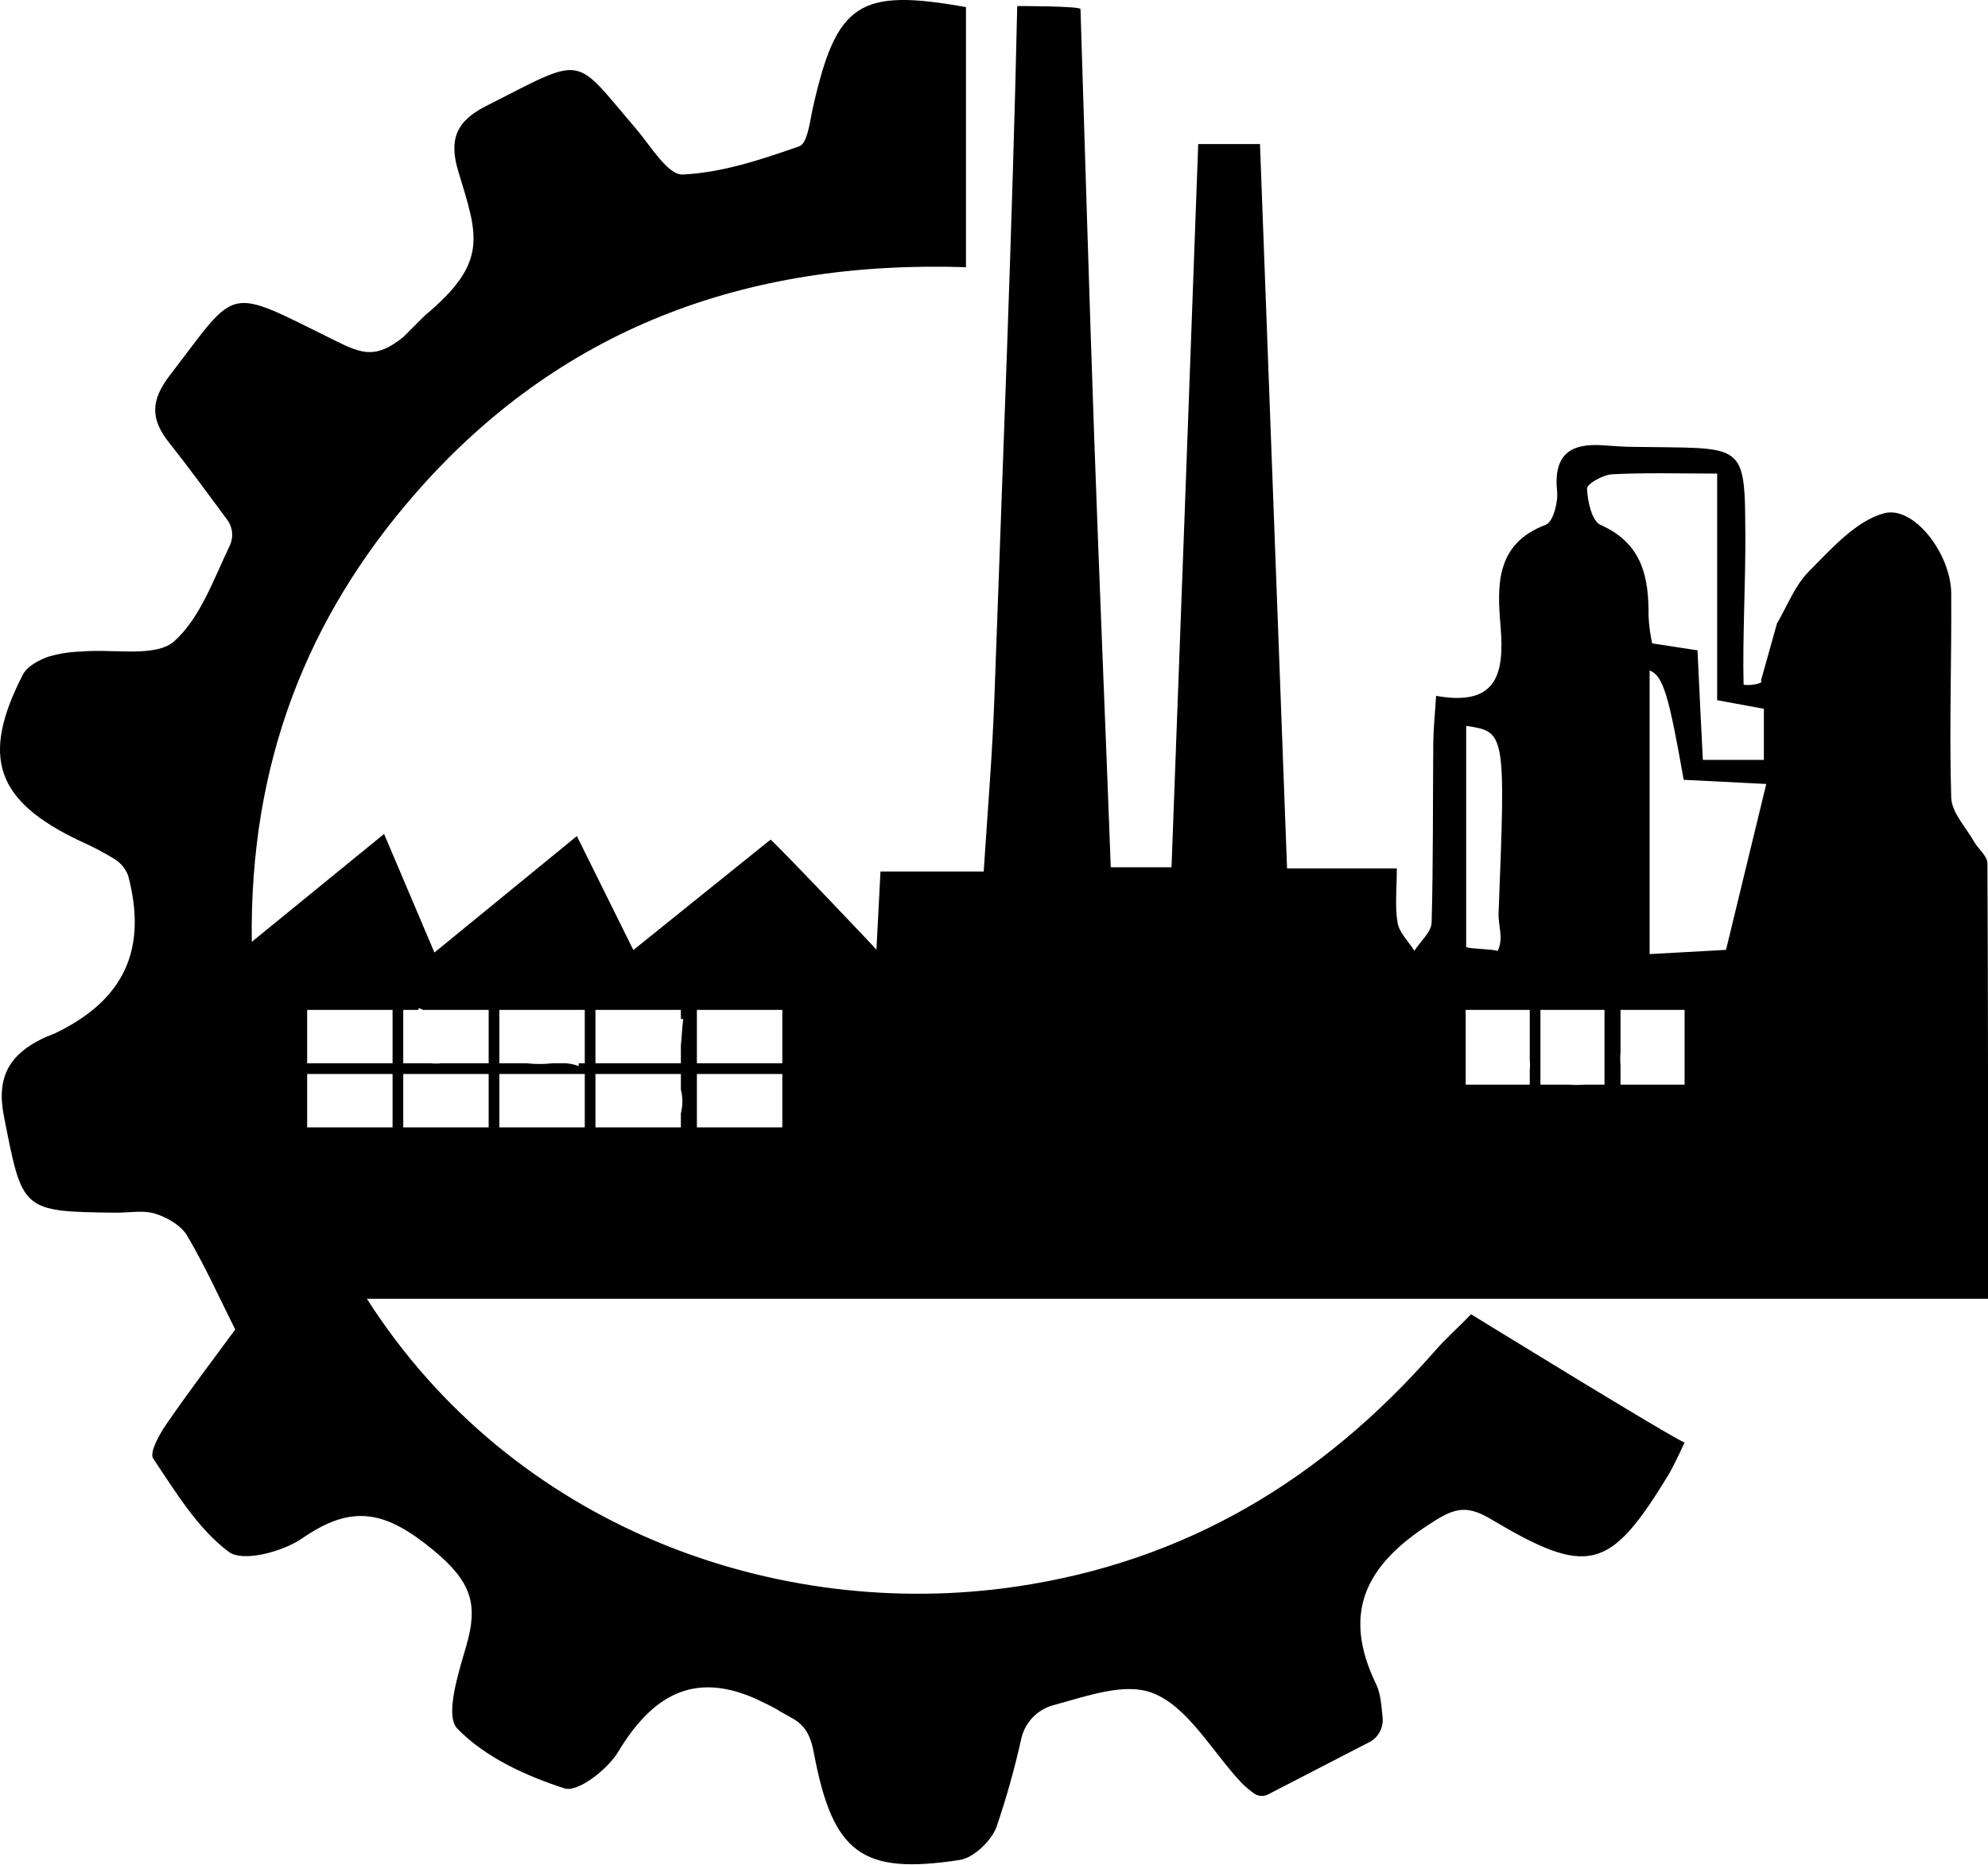
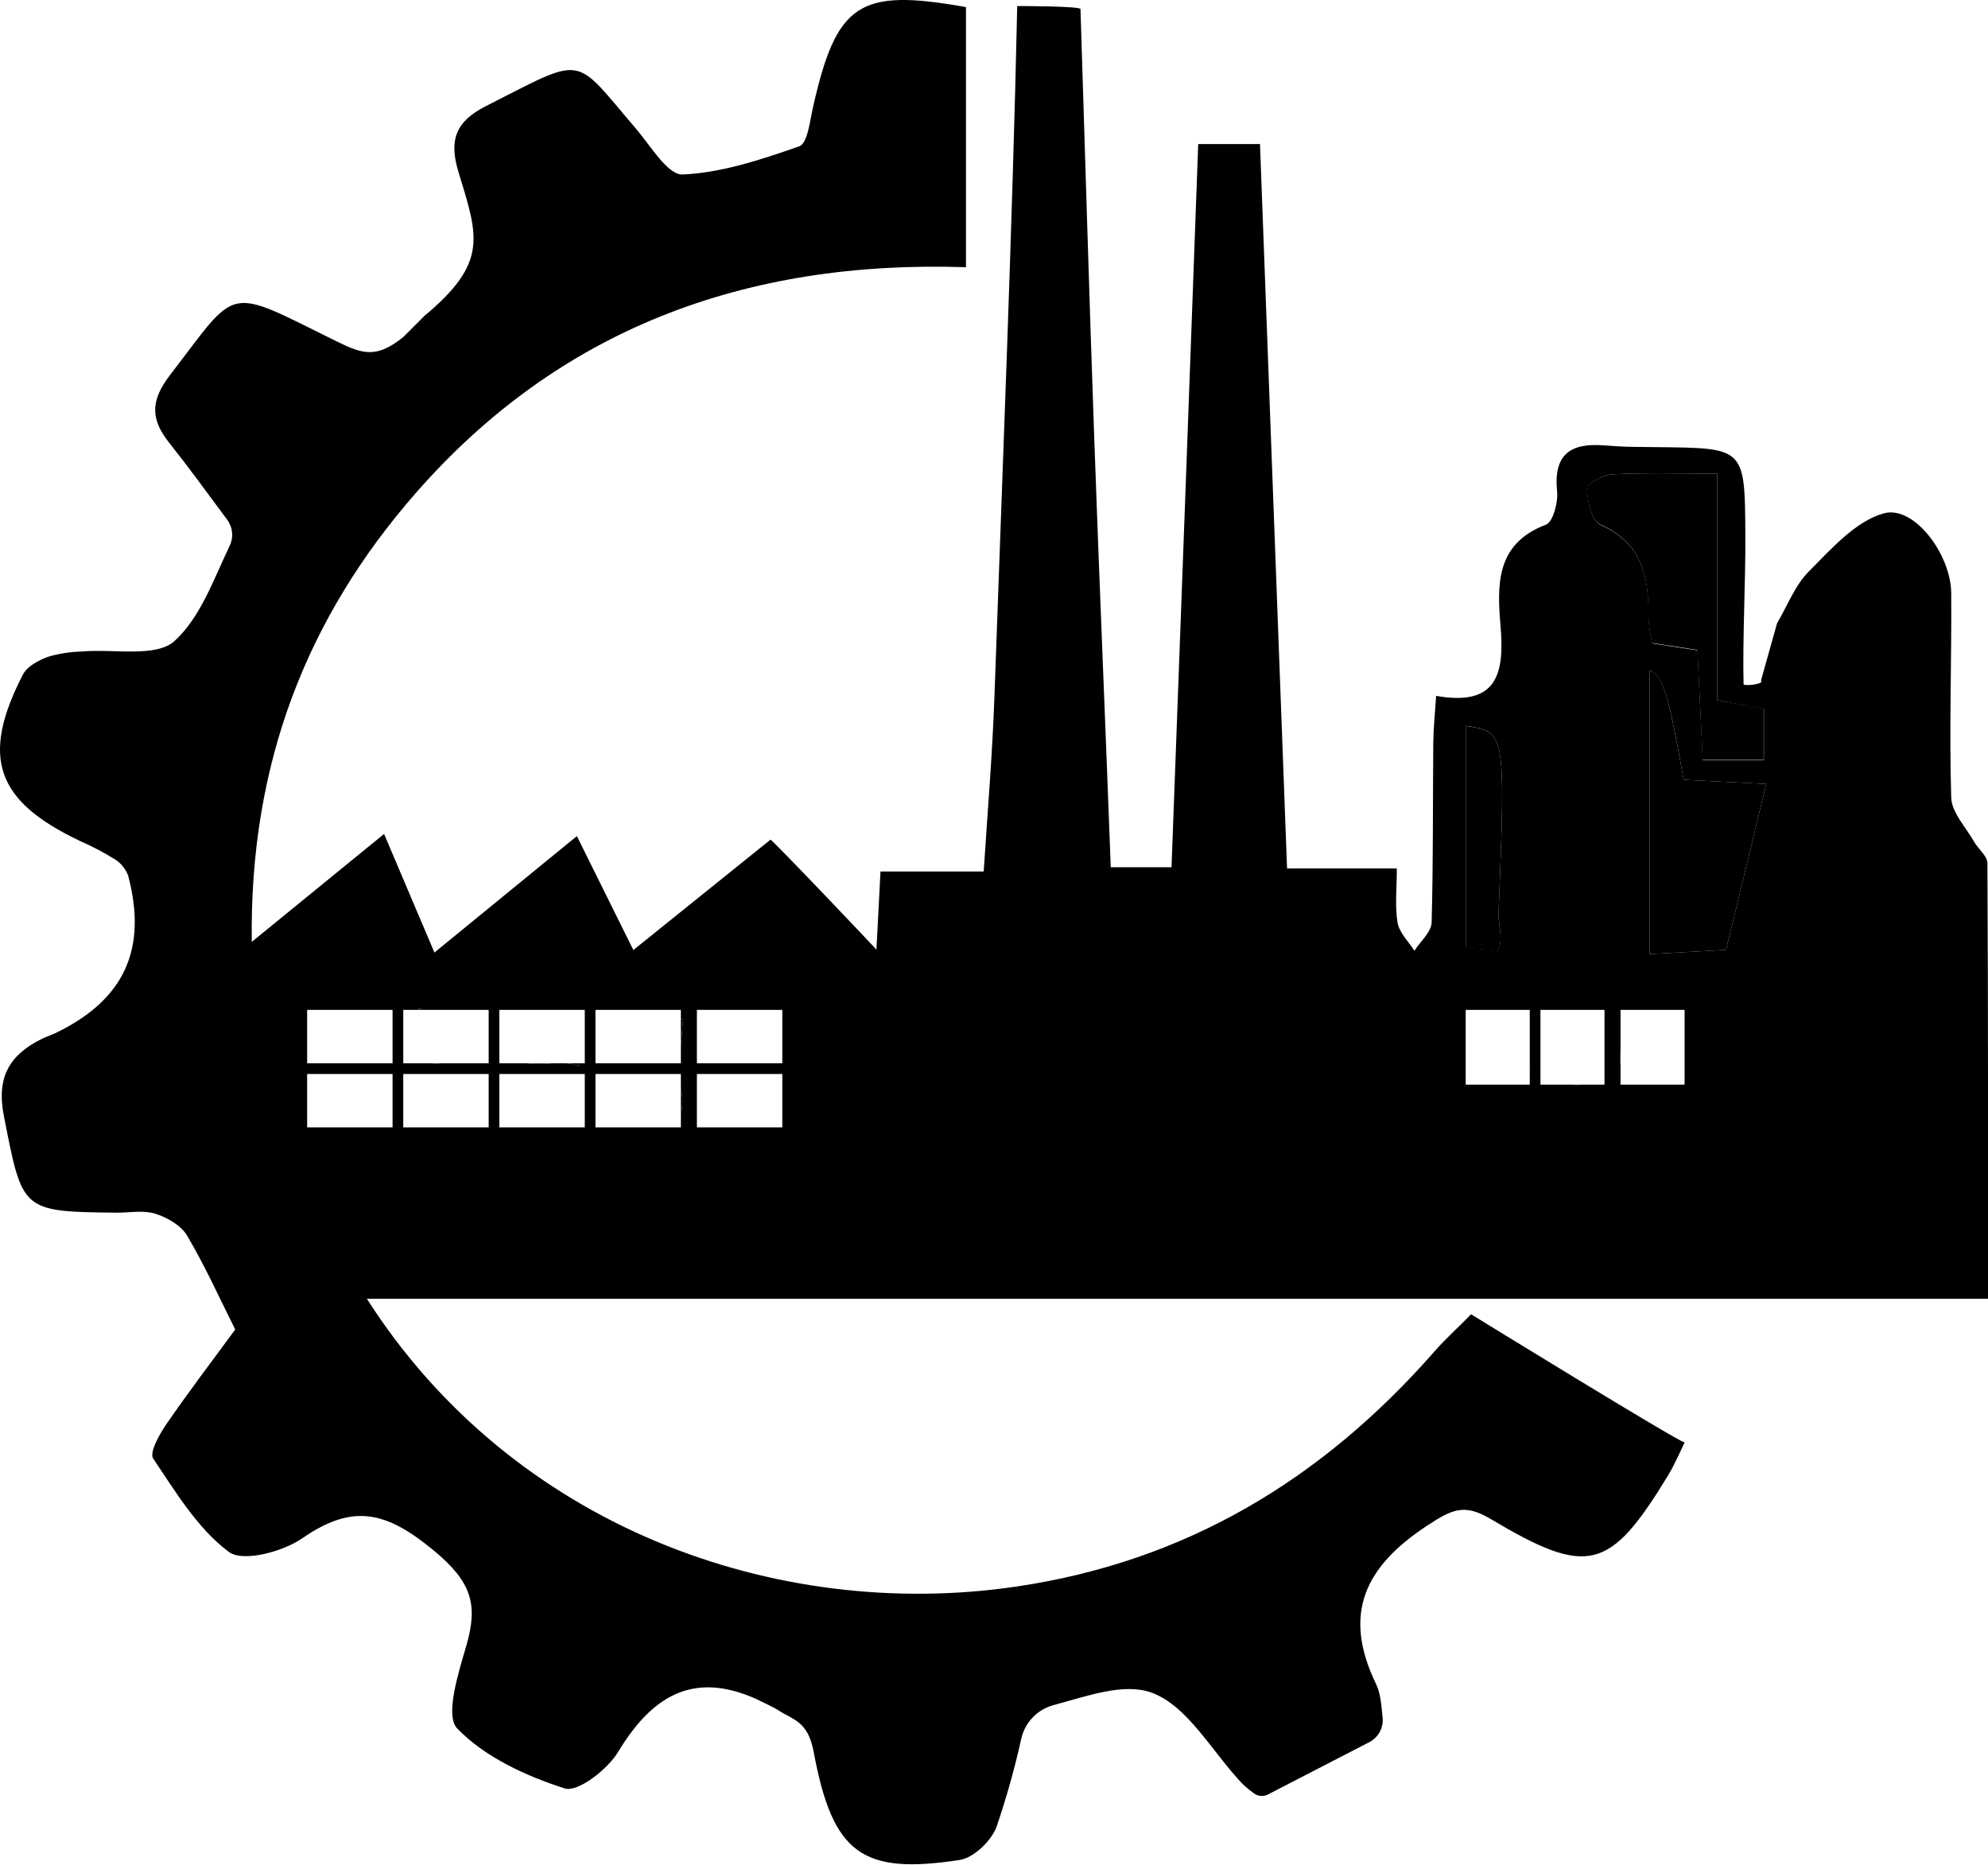
- <svg xmlns="http://www.w3.org/2000/svg" id="Layer_1" data-name="Layer 1" viewBox="0 0 372.36 349.13">
-   <defs>
-     <style>.cls-1{fill:none;}</style>
-   </defs>
-   <path class="cls-1" d="M618.53,477l0,0h0Z" transform="translate(-535.47 -265.87)" />
-   <path class="cls-1" d="M835.21,364.1c7.86,3.46,9.09,9.83,9,17.19a32.8,32.8,0,0,0,.67,5l8.5,1.3c.35,7.1.69,13.66,1,20.52h11.43v-9.57L857.1,397V354.56c-7.15,0-13.42-.19-19.66.13-1.71.09-4.78,1.79-4.75,2.65C832.79,359.7,833.6,363.39,835.21,364.1Z" transform="translate(-535.47 -265.87)" />
-   <path class="cls-1" d="M816.16,436.84c1.34-33.92,1.27-33.92-6.07-35v41.46c.89.38,5,.35,5.91.73C817.18,441.48,816.06,439.4,816.16,436.84Z" transform="translate(-535.47 -265.87)" />
-   <path class="cls-1" d="M645,471.3v.14l0-.12Z" transform="translate(-535.47 -265.87)" />
-   <path class="cls-1" d="M618,465h-1.79A7.64,7.64,0,0,0,618,465Z" transform="translate(-535.47 -265.87)" />
-   <path class="cls-1" d="M822,464.32v2A9.76,9.76,0,0,0,822,464.32Z" transform="translate(-535.47 -265.87)" />
-   <path class="cls-1" d="M663,461.65c.17-1.48.22-3.44.45-4.94H663Z" transform="translate(-535.47 -265.87)" />
-   <path class="cls-1" d="M613.92,454.65c0,.12-.06.23-.1.35h.91Z" transform="translate(-535.47 -265.87)" />
-   <path class="cls-1" d="M663,474.34h0a8.73,8.73,0,0,0,0-4.41Z" transform="translate(-535.47 -265.87)" />
-   <path class="cls-1" d="M643.86,465.53V465h-2.41A8,8,0,0,1,643.86,465.53Z" transform="translate(-535.47 -265.87)" />
-   <path class="cls-1" d="M832.16,469h-2.72A15.41,15.41,0,0,0,832.16,469Z" transform="translate(-535.47 -265.87)" />
-   <path class="cls-1" d="M844.45,391.43v53.12l14.31-.79c2.73-11.23,5.09-21,7.54-31.07l-15.47-.78C848,396,847,392.39,844.45,391.43Z" transform="translate(-535.47 -265.87)" />
-   <path class="cls-1" d="M638.94,465H634.1A21.7,21.7,0,0,0,638.94,465Z" transform="translate(-535.47 -265.87)" />
-   <path class="cls-1" d="M839,465.33V463A12.6,12.6,0,0,0,839,465.33Z" transform="translate(-535.47 -265.87)" />
+ <svg xmlns="http://www.w3.org/2000/svg" viewBox="0 0 372.36 349.13">
+   <path d="M618.53,477l0,0h0Z" transform="translate(-535.47 -265.87)" />
+   <path d="M835.21,364.1c7.86,3.46,9.09,9.83,9,17.19a32.8,32.8,0,0,0,.67,5l8.5,1.3c.35,7.1.69,13.66,1,20.52h11.43v-9.57L857.1,397V354.56c-7.15,0-13.42-.19-19.66.13-1.71.09-4.78,1.79-4.75,2.65C832.79,359.7,833.6,363.39,835.21,364.1Z" transform="translate(-535.47 -265.87)" />
+   <path d="M816.16,436.84c1.34-33.92,1.27-33.92-6.07-35v41.46c.89.38,5,.35,5.91.73C817.18,441.48,816.06,439.4,816.16,436.84Z" transform="translate(-535.47 -265.87)" />
+   <path d="M645,471.3v.14l0-.12Z" transform="translate(-535.47 -265.87)" />
+   <path d="M618,465h-1.79A7.64,7.64,0,0,0,618,465Z" transform="translate(-535.47 -265.87)" />
+   <path d="M822,464.32v2A9.76,9.76,0,0,0,822,464.32Z" transform="translate(-535.47 -265.87)" />
+   <path d="M663,461.65c.17-1.48.22-3.44.45-4.94H663Z" transform="translate(-535.47 -265.87)" />
+   <path d="M613.92,454.65c0,.12-.06.23-.1.35h.91Z" transform="translate(-535.47 -265.87)" />
+   <path d="M663,474.34h0a8.73,8.73,0,0,0,0-4.41Z" transform="translate(-535.47 -265.87)" />
+   <path d="M643.86,465.53V465h-2.41A8,8,0,0,1,643.86,465.53Z" transform="translate(-535.47 -265.87)" />
+   <path d="M832.16,469h-2.72A15.41,15.41,0,0,0,832.16,469Z" transform="translate(-535.47 -265.87)" />
+   <path d="M844.45,391.43v53.12l14.31-.79c2.73-11.23,5.09-21,7.54-31.07l-15.47-.78C848,396,847,392.39,844.45,391.43Z" transform="translate(-535.47 -265.87)" />
+   <path d="M638.94,465H634.1A21.7,21.7,0,0,0,638.94,465Z" transform="translate(-535.47 -265.87)" />
+   <path d="M839,465.33V463A12.6,12.6,0,0,0,839,465.33Z" transform="translate(-535.47 -265.87)" />
  <path d="M907.72,427.53c0-1.34-1.7-2.63-2.48-4-1.55-2.74-4.22-5.49-4.3-8.31-.39-12.74.09-25.51,0-38.26-.05-7.31-7-16.52-12.63-14.95-5.29,1.47-9.81,6.64-14,10.84-2.63,2.63-4.06,6.47-6,9.77l-3,10.69c.74.71-3.25,1.09-3.26.71-.21-8.19.38-19.49.33-27.68-.09-18.06,0-16.43-20.85-16.78-2,0-3.91-.17-5.86-.3-6-.4-9.26,1.67-8.55,8.63.21,2.07-.76,5.74-2.1,6.25-9.49,3.55-9.13,11.48-8.49,19,.76,9-.69,15.07-12.07,13.05-.21,3.38-.5,6-.53,8.72-.1,11.24,0,22.49-.31,33.73-.06,1.79-2.1,3.53-3.23,5.29-1.09-1.74-2.82-3.37-3.15-5.25-.52-3.09-.14-6.33-.14-10.17H776.54c-1.71-45.66-3.39-90.68-5.07-135.66H759.9c-1.66,45.39-3.31,90.42-5,135.44H743.52c-1-27-2.15-53.6-3.09-80.21-.95-26.88-1.73-53.77-2.58-80.5C738,267,726,267,726,267c-.86,40.1-2.85,89.52-4.28,129.61-.38,10.52-1.25,21-2,32.47H700.39c-.28,5.44-.51,9.89-.76,14.66C700,444,680,423,679.79,423.12L654.1,443.79c-3.6-7.27-6.88-13.89-10.58-21.34l-26.68,21.81-9.43-22.21-24.78,20.21c-.46-33.4,10.33-60.73,30.67-84,26.79-30.65,61.59-43.72,103.1-42.35V267.2c-20-3.57-24.25-.82-28.67,18.84-.58,2.56-1,6.7-2.56,7.23-7.08,2.48-14.46,4.94-21.83,5.28-2.78.13-6-5.35-8.7-8.52-12-14-9.31-13.83-28.17-4.28-5.58,2.83-7,6.29-5.1,12.41C625,310.11,627,315,615,325c-.21.18-3.77,3.81-4,4-5,4-7.56,3.24-12.54.77-21-10.37-18.19-10.47-31.14,6.33-3.7,4.8-3.66,8.29-.16,12.69,3.72,4.68,7.23,9.52,10.87,14.42a4.72,4.72,0,0,1,.47,4.85c-3.07,6.42-5.49,13.43-10.31,17.83-3.5,3.21-11.51,1.44-17.5,2a24.25,24.25,0,0,0-6.28,1c-1.74.65-3.85,1.77-4.63,3.28-8,15.5-5.1,23.7,10.64,31.18a53.73,53.73,0,0,1,6.43,3.36,6.25,6.25,0,0,1,2.62,3.13c3.65,13.79-.72,23.23-13.45,29.43-.81.39-1.69.67-2.51,1.06-6.11,2.95-8.77,7.11-7.33,14.45,3.52,17.95,3.21,18,21.15,18.2,2.44,0,5-.51,7.25.2s4.82,2.2,5.95,4.12c3.37,5.7,6.1,11.78,9,17.56-4.42,6-8.82,11.8-12.93,17.77-1.3,1.9-3.18,5.28-2.44,6.39,4.2,6.25,8.31,13.1,14.15,17.47,2.63,2,10.13,0,13.8-2.55,9.39-6.48,15.6-5.13,24.55,2.26,7.08,5.85,8.43,10.06,6.16,17.86-1.49,5.12-4.05,13.1-1.7,15.53,5.16,5.34,12.84,8.88,20.11,11.21,2.45.79,8-3.52,10-6.81,6.37-10.56,14.09-15.15,25.74-10,.55.24,3.51,1.68,4,2,3,2,5.82,2.09,6.91,8,3.56,19.1,9.08,23,27.35,20.21,2.62-.4,5.93-3.58,6.9-6.22a154.5,154.5,0,0,0,4.66-16.63,8.42,8.42,0,0,1,5.95-6.13c6.54-1.77,13.2-4.21,18.35-2.38,6.8,2.42,11.38,11.07,17,17a19.93,19.93,0,0,0,2.18,1.84,2.53,2.53,0,0,0,2.69.26l19-9.81a4.66,4.66,0,0,0,2.48-4.6c-.26-2.52-.39-4.55-1.22-6.25-6.39-13.21-2.1-22.09,9.73-29.8,4.55-3,6.86-4,11.64-1.19,18.33,10.92,22.37,9.85,33.34-8.14C849.12,540.19,851,536,851,536c-1,0-40-24-40-24-2.89,3-4.58,4.35-7,7.14C783,543,757.59,558.31,725.83,563c-45,6.63-94.41-11.26-121.64-53.89H907.83C907.83,481.43,907.87,454.48,907.72,427.53ZM629,455h16v10h-1.14v.53a8,8,0,0,0-2.41-.53h-2.51a21.7,21.7,0,0,1-4.84,0H629Zm-20,22H593V467h16Zm0-12H593V455h16Zm18,12h-8.44l0,0v0H611V467h16Zm0-12h-9a7.64,7.64,0,0,1-1.79,0H611V455h2.82c0-.12.06-.23.1-.35l.81.35H627Zm18,12H629V467h16v4.3l0,0,0,.12Zm18-2.66h0V477H647V467h16v2.93A8.73,8.73,0,0,1,663,474.34Zm0-12.69V465H647V455h16v1.71h.45C663.22,458.21,663.17,460.17,663,461.65ZM682,477H666V467h16Zm0-12H666V455h16ZM837.44,354.69c6.24-.32,12.51-.13,19.66-.13V397l8.75,1.61v9.57H854.42c-.34-6.86-.68-13.42-1-20.52l-8.5-1.3a32.8,32.8,0,0,1-.67-5c.08-7.36-1.15-13.73-9-17.19-1.61-.71-2.42-4.4-2.52-6.76C832.66,356.48,835.73,354.78,837.44,354.69Zm-27.35,47.12c7.34,1.11,7.41,1.11,6.07,35-.1,2.56,1,4.64-.16,7.16-.89-.38-5-.35-5.91-.73ZM822,469H810V455h12v9.32a9.76,9.76,0,0,1,0,2Zm14,0h-3.84a15.41,15.41,0,0,1-2.72,0H824V455h12Zm15,0H839v-3.67a12.6,12.6,0,0,1,0-2.38V455h12Zm7.76-25.24-14.31.79V391.43c2.53,1,3.59,4.6,6.38,20.48l15.47.78C863.85,422.77,861.49,432.53,858.76,443.76Z" transform="translate(-535.47 -265.87)" />
</svg>
